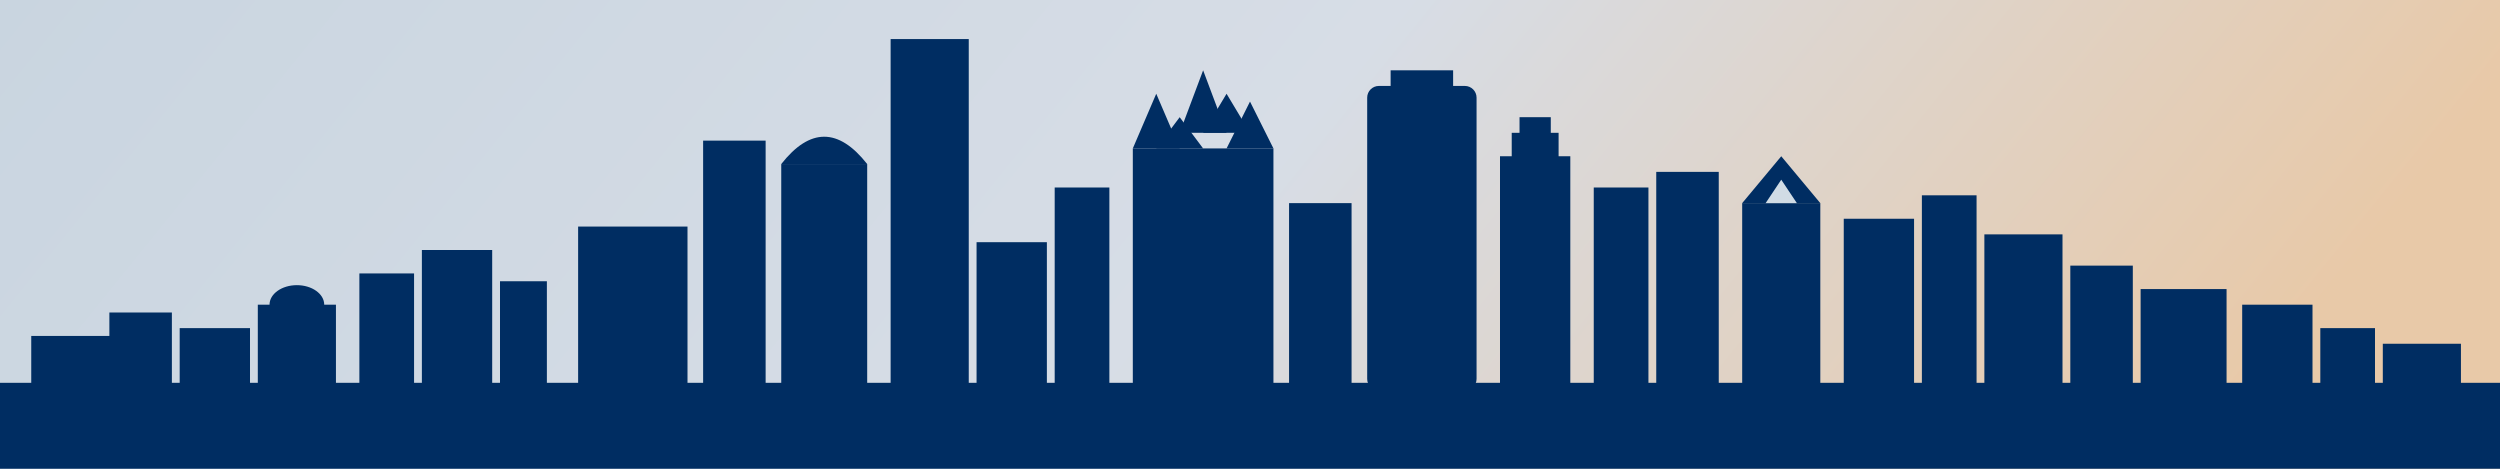
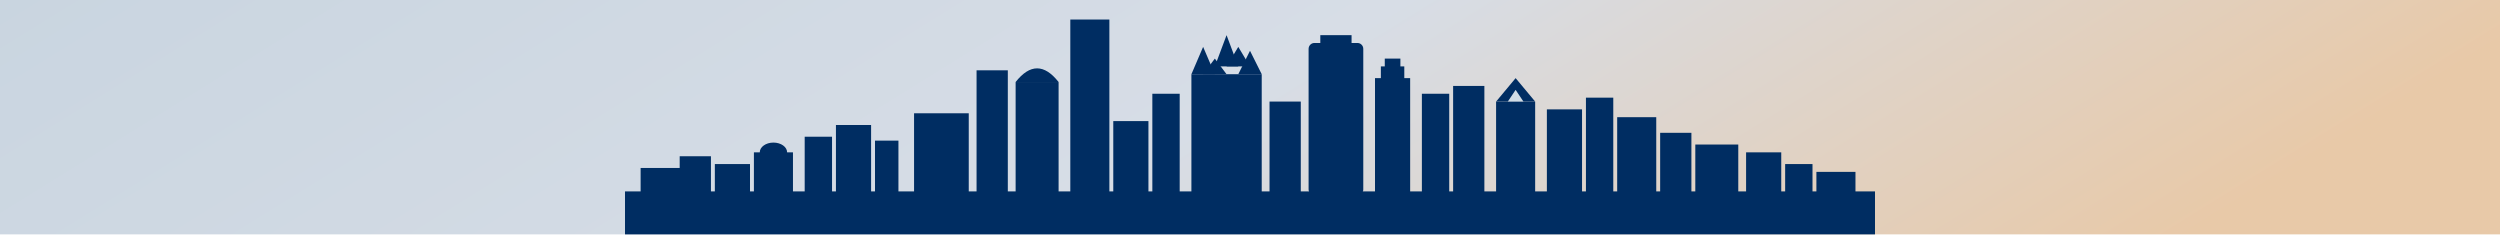
- <svg xmlns="http://www.w3.org/2000/svg" viewBox="0 0 640 120" role="img" aria-label="Houston skyline">
+ <svg xmlns="http://www.w3.org/2000/svg" viewBox="0 0 640 60" role="img" aria-label="Houston skyline">
  <defs>
    <linearGradient id="houston-sky" x1="0" y1="0" x2="1" y2="0.15">
      <stop offset="0%" stop-color="#c9d5e0" />
      <stop offset="55%" stop-color="#d7dde6" />
      <stop offset="100%" stop-color="#e8c9a8" />
    </linearGradient>
  </defs>
-   <rect width="640" height="120" fill="url(#houston-sky)" />
-   <g fill="#002d62">
+   <rect width="640" height="60" fill="url(#houston-sky)" />
+   <g fill="#002d62" transform="translate(160 0) scale(0.5)">
    <rect x="0" y="98" width="640" height="22" />
    <rect x="8" y="86" width="22" height="14" />
    <rect x="28" y="80" width="16" height="20" />
    <rect x="46" y="84" width="18" height="16" />
    <rect x="66" y="78" width="20" height="22" />
    <ellipse cx="76" cy="78" rx="7" ry="5" />
    <rect x="92" y="70" width="14" height="30" />
    <rect x="108" y="64" width="18" height="36" />
    <rect x="128" y="72" width="12" height="28" />
    <rect x="148" y="58" width="28" height="42" />
    <rect x="180" y="36" width="16" height="64" />
    <rect x="200" y="42" width="22" height="58" />
    <path d="M200 42 Q211 28 222 42 Z" />
    <rect x="228" y="10" width="20" height="90" />
    <rect x="250" y="62" width="18" height="38" />
    <rect x="270" y="48" width="14" height="52" />
    <rect x="290" y="38" width="36" height="62" />
    <polygon points="290,38 296,24 302,38" />
    <polygon points="302,34 308,18 314,34" />
    <polygon points="314,38 320,26 326,38" />
    <polygon points="296,38 302,30 308,38" />
    <polygon points="308,34 314,24 320,34" />
    <rect x="330" y="52" width="16" height="48" />
    <rect x="350" y="22" width="28" height="78" rx="3" />
    <rect x="356" y="18" width="16" height="8" />
    <rect x="384" y="40" width="18" height="60" />
    <rect x="387" y="34" width="12" height="8" />
    <rect x="389" y="30" width="8" height="6" />
    <rect x="408" y="48" width="14" height="52" />
    <rect x="424" y="44" width="16" height="56" />
    <rect x="446" y="52" width="20" height="48" />
    <polygon points="446,52 456,40 466,52" />
    <polygon points="452,52 456,46 460,52" fill="#d1dce5" />
    <rect x="472" y="56" width="18" height="44" />
    <rect x="492" y="50" width="14" height="50" />
    <rect x="508" y="60" width="20" height="40" />
    <rect x="530" y="68" width="16" height="32" />
    <rect x="548" y="74" width="22" height="26" />
    <rect x="574" y="78" width="18" height="22" />
    <rect x="594" y="84" width="14" height="16" />
    <rect x="610" y="88" width="20" height="12" />
  </g>
</svg>
